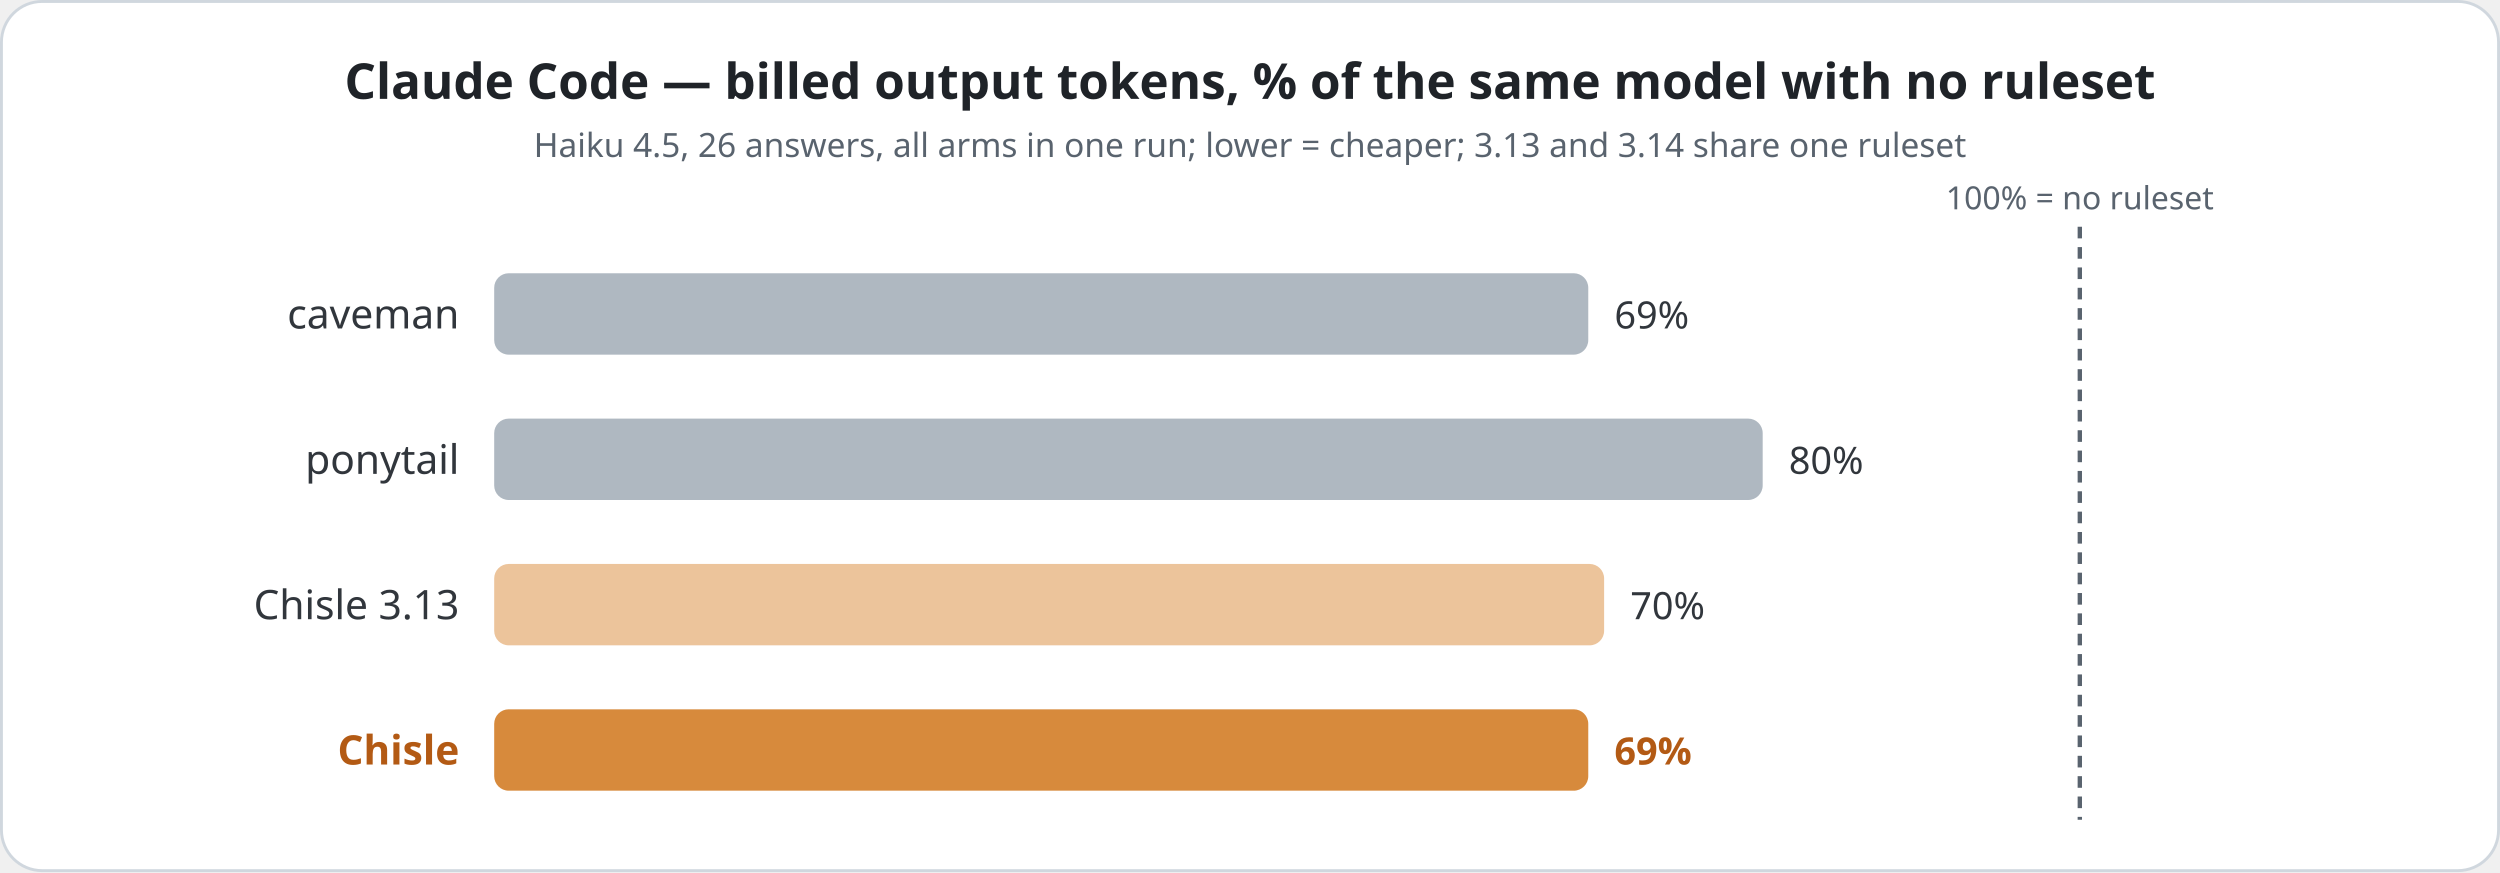
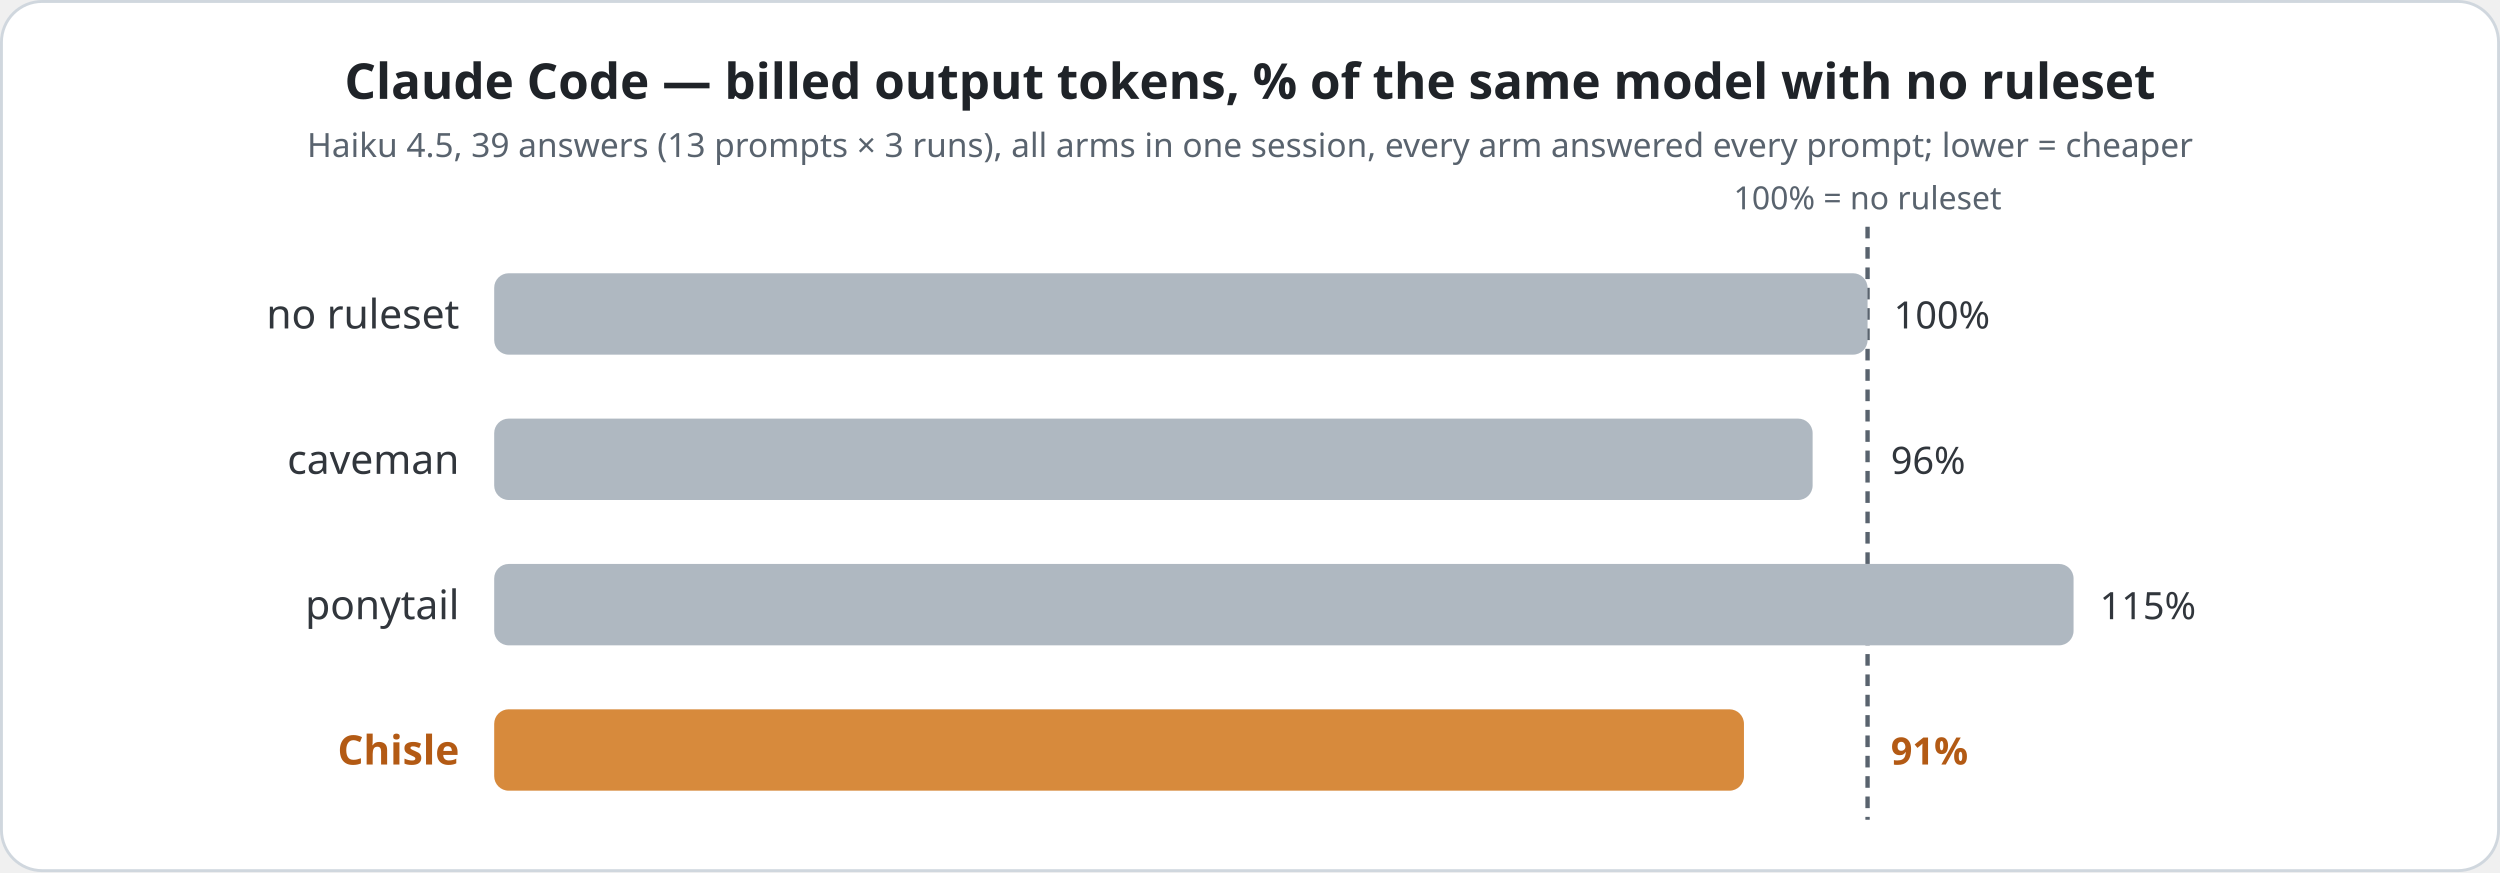
- <svg xmlns="http://www.w3.org/2000/svg" width="860" height="300" viewBox="0 0 860 300" font-family="-apple-system,BlinkMacSystemFont,'Segoe UI','Noto Sans',Helvetica,Arial,sans-serif" role="img" aria-label="Claude Code benchmark, 26 answers in one run, billed output tokens as percent of the same model with no ruleset. caveman 69%, ponytail 80%, Chisle 3.13 70%, Chisle 69%.">
+ <svg xmlns="http://www.w3.org/2000/svg" width="860" height="300" viewBox="0 0 860 300" font-family="-apple-system,BlinkMacSystemFont,'Segoe UI','Noto Sans',Helvetica,Arial,sans-serif" role="img" aria-label="Claude Code benchmark, 39 answers in one run, billed output tokens as percent of the same model with no ruleset. no ruleset 100%, caveman 96%, ponytail 115%, Chisle 91%.">
  <rect x="0.5" y="0.5" width="859" height="299" rx="14" fill="#ffffff" stroke="#d0d7de" />
  <text x="430" y="34" font-size="17" font-weight="700" fill="#1f2328" text-anchor="middle">Claude Code — billed output tokens, % of the same model with no ruleset</text>
-   <text x="430" y="54" font-size="11.5" fill="#59636e" text-anchor="middle">Haiku 4.5, 26 answers, all arms in one run; lower = cheaper; 3.13 and 3.14 share one ruleset</text>
-   <line x1="715.455" y1="78" x2="715.455" y2="282" stroke="#59636e" stroke-width="1.5" stroke-dasharray="4 3" />
-   <text x="715.455" y="72" font-size="11" fill="#59636e" text-anchor="middle">100% = no ruleset</text>
-   <text x="158" y="113" font-size="14" fill="#31363c" text-anchor="end">caveman</text>
-   <rect x="170" y="94" width="376.364" height="28" rx="5" fill="#afb8c1">
-     <animate attributeName="width" values="0;376.364" dur="0.9s" begin="0.00s" fill="freeze" calcMode="spline" keySplines="0.2 0.7 0.2 1" />
+   <text x="430" y="54" font-size="11.5" fill="#59636e" text-anchor="middle">Haiku 4.5, 39 answers (13 prompts × 3 runs), all arms in one session, every arm answered every prompt; lower = cheaper</text>
+   <line x1="642.441" y1="78" x2="642.441" y2="282" stroke="#59636e" stroke-width="1.5" stroke-dasharray="4 3" />
+   <text x="642.441" y="72" font-size="11" fill="#59636e" text-anchor="middle">100% = no ruleset</text>
+   <text x="158" y="113" font-size="14" fill="#31363c" text-anchor="end">no ruleset</text>
+   <rect x="170" y="94" width="472.441" height="28" rx="5" fill="#afb8c1">
+     <animate attributeName="width" values="0;472.441" dur="0.9s" begin="0.00s" fill="freeze" calcMode="spline" keySplines="0.2 0.7 0.2 1" />
  </rect>
-   <text x="555.364" y="113" font-size="13" fill="#31363c">69%</text>
-   <text x="158" y="163" font-size="14" fill="#31363c" text-anchor="end">ponytail</text>
-   <rect x="170" y="144" width="436.364" height="28" rx="5" fill="#afb8c1">
-     <animate attributeName="width" values="0;436.364" dur="0.9s" begin="0.12s" fill="freeze" calcMode="spline" keySplines="0.2 0.7 0.2 1" />
+   <text x="651.441" y="113" font-size="13" fill="#31363c">100%</text>
+   <text x="158" y="163" font-size="14" fill="#31363c" text-anchor="end">caveman</text>
+   <rect x="170" y="144" width="453.543" height="28" rx="5" fill="#afb8c1">
+     <animate attributeName="width" values="0;453.543" dur="0.9s" begin="0.12s" fill="freeze" calcMode="spline" keySplines="0.2 0.7 0.2 1" />
  </rect>
-   <text x="615.364" y="163" font-size="13" fill="#31363c">80%</text>
-   <text x="158" y="213" font-size="14" fill="#31363c" text-anchor="end">Chisle 3.13</text>
-   <rect x="170" y="194" width="381.818" height="28" rx="5" fill="#ecc49b">
-     <animate attributeName="width" values="0;381.818" dur="0.9s" begin="0.24s" fill="freeze" calcMode="spline" keySplines="0.2 0.7 0.2 1" />
+   <text x="650.441" y="163" font-size="13" fill="#31363c">96%</text>
+   <text x="158" y="213" font-size="14" fill="#31363c" text-anchor="end">ponytail</text>
+   <rect x="170" y="194" width="543.307" height="28" rx="5" fill="#afb8c1">
+     <animate attributeName="width" values="0;543.307" dur="0.9s" begin="0.24s" fill="freeze" calcMode="spline" keySplines="0.2 0.7 0.2 1" />
  </rect>
-   <text x="560.818" y="213" font-size="13" fill="#31363c">70%</text>
+   <text x="722.307" y="213" font-size="13" fill="#31363c">115%</text>
  <text x="158" y="263" font-size="14" fill="#b35a14" text-anchor="end" font-weight="700">Chisle</text>
-   <rect x="170" y="244" width="376.364" height="28" rx="5" fill="#d78a3c">
-     <animate attributeName="width" values="0;376.364" dur="0.9s" begin="0.36s" fill="freeze" calcMode="spline" keySplines="0.2 0.7 0.2 1" />
+   <rect x="170" y="244" width="429.921" height="28" rx="5" fill="#d78a3c">
+     <animate attributeName="width" values="0;429.921" dur="0.9s" begin="0.36s" fill="freeze" calcMode="spline" keySplines="0.2 0.7 0.2 1" />
  </rect>
-   <text x="555.364" y="263" font-size="13" fill="#b35a14" font-weight="700">69%</text>
+   <text x="650.441" y="263" font-size="13" fill="#b35a14" font-weight="700">91%</text>
</svg>
